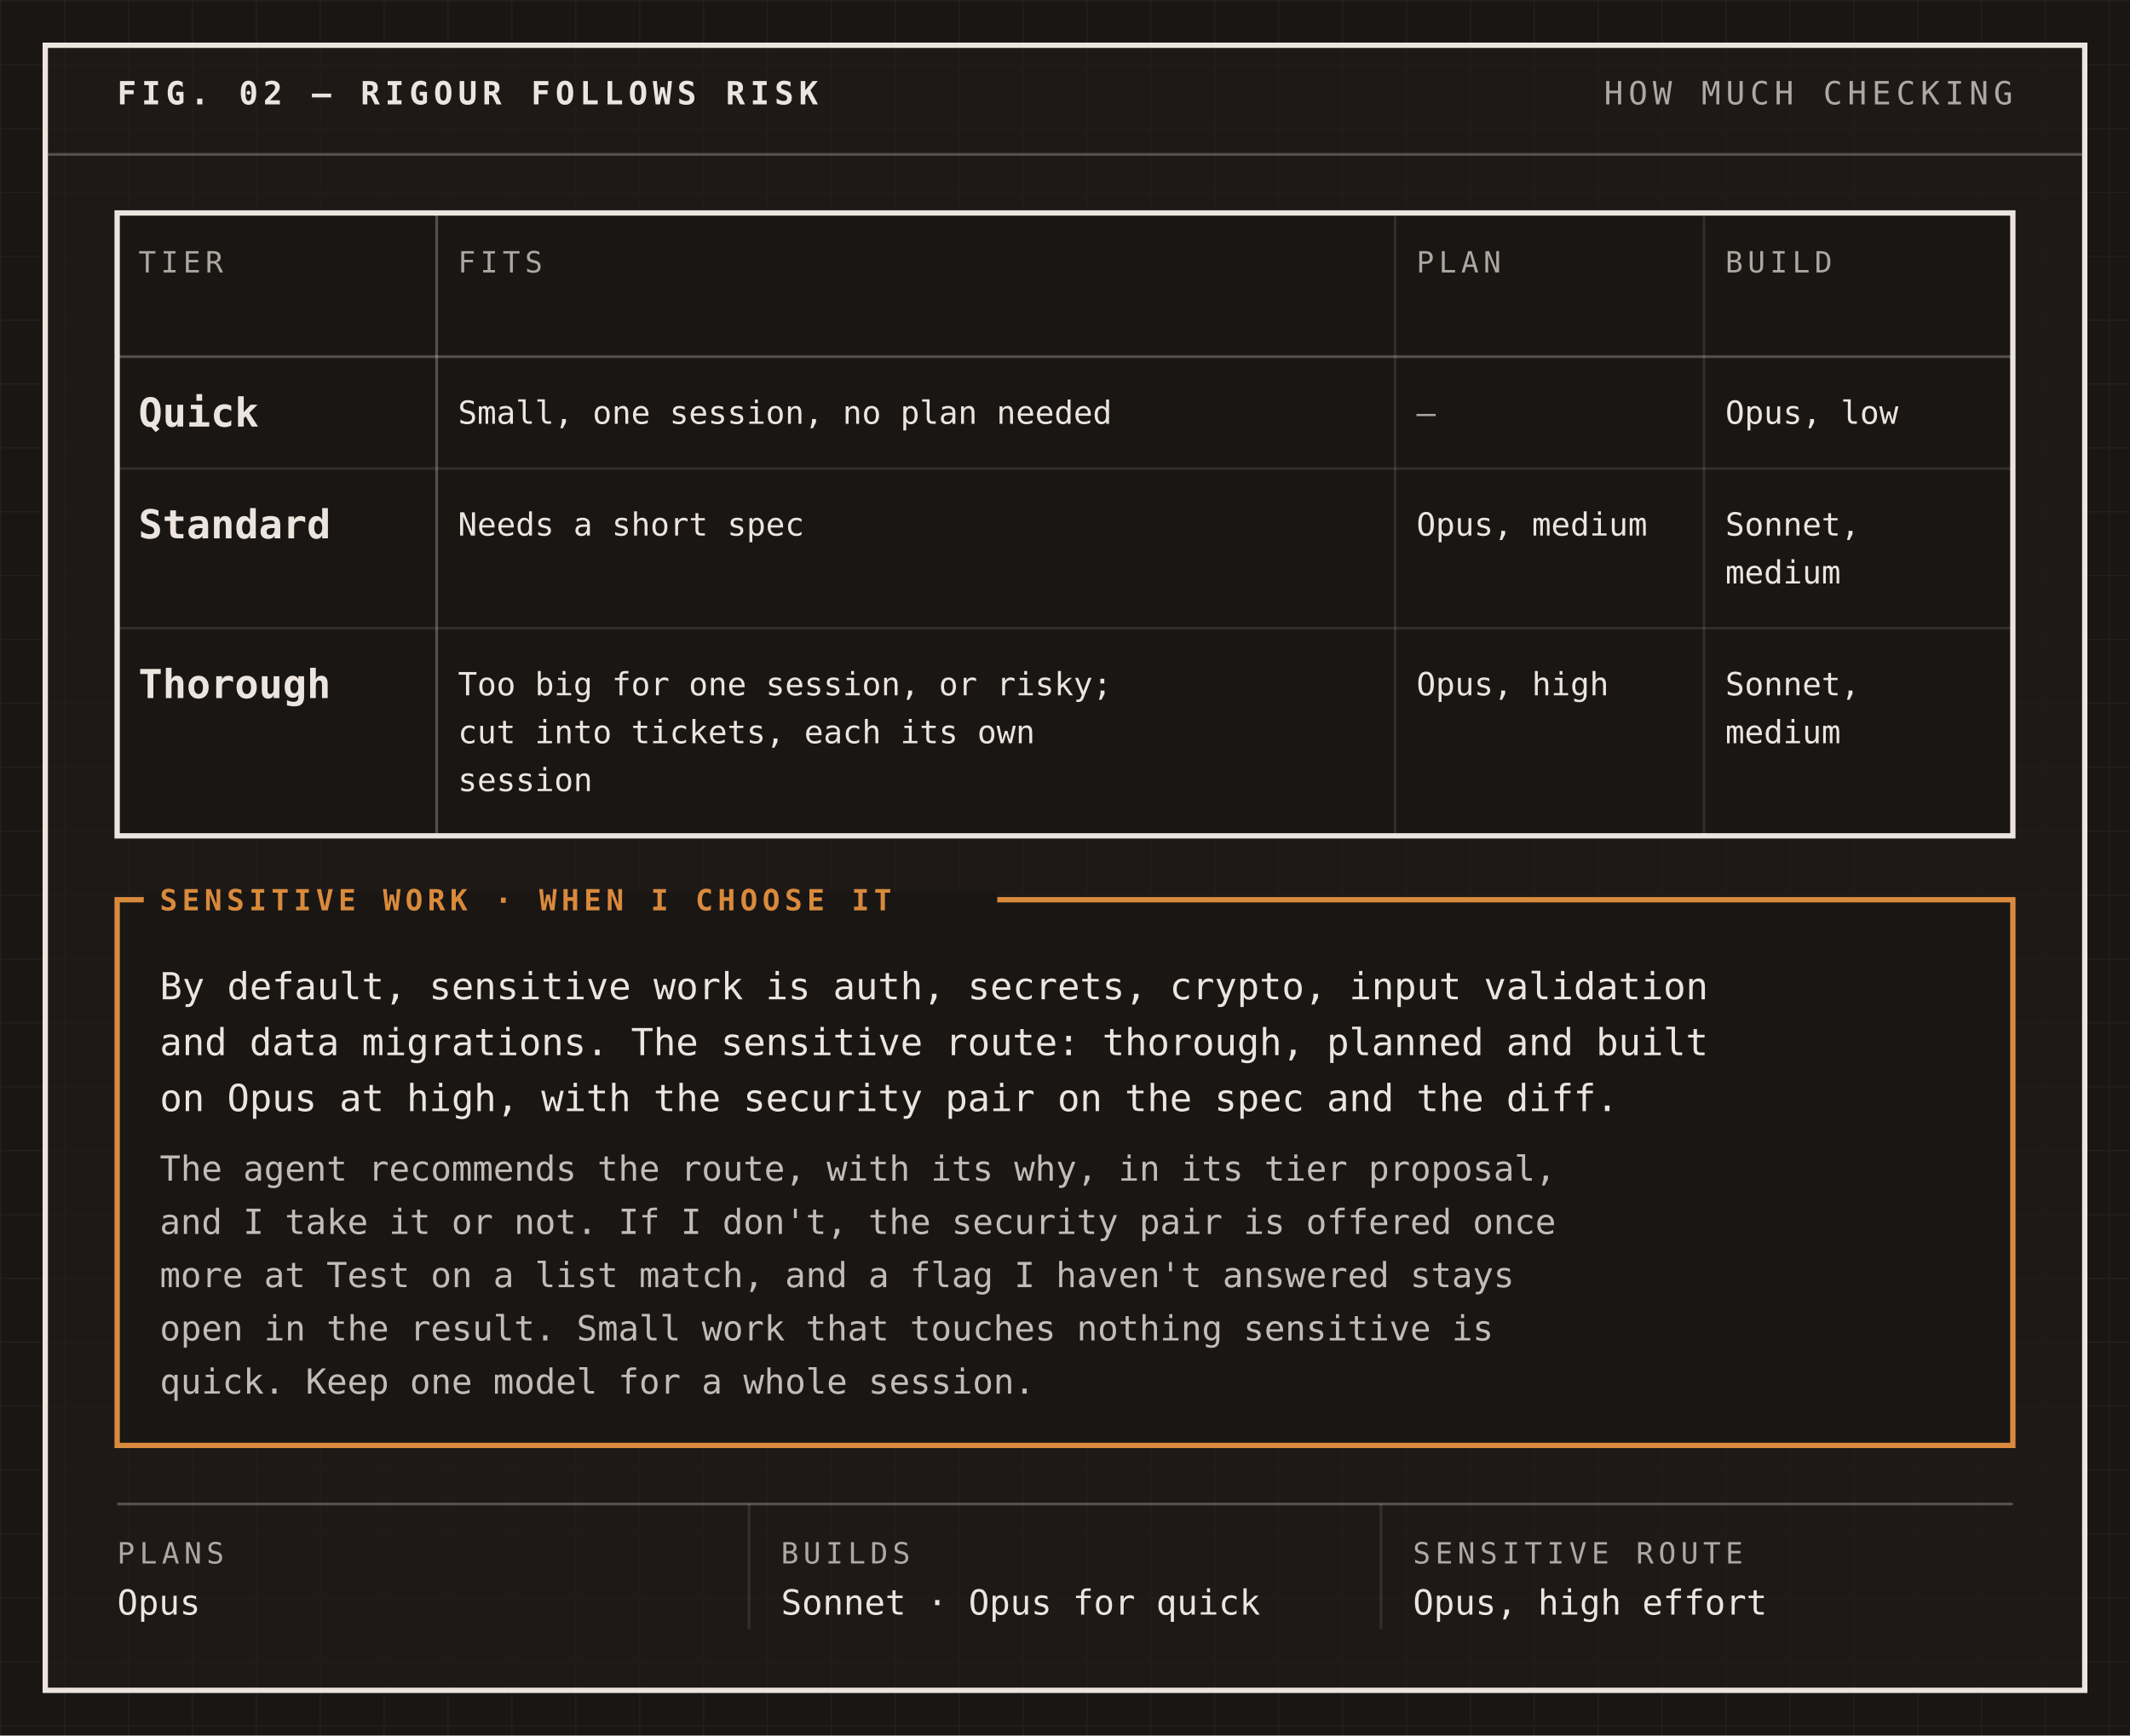
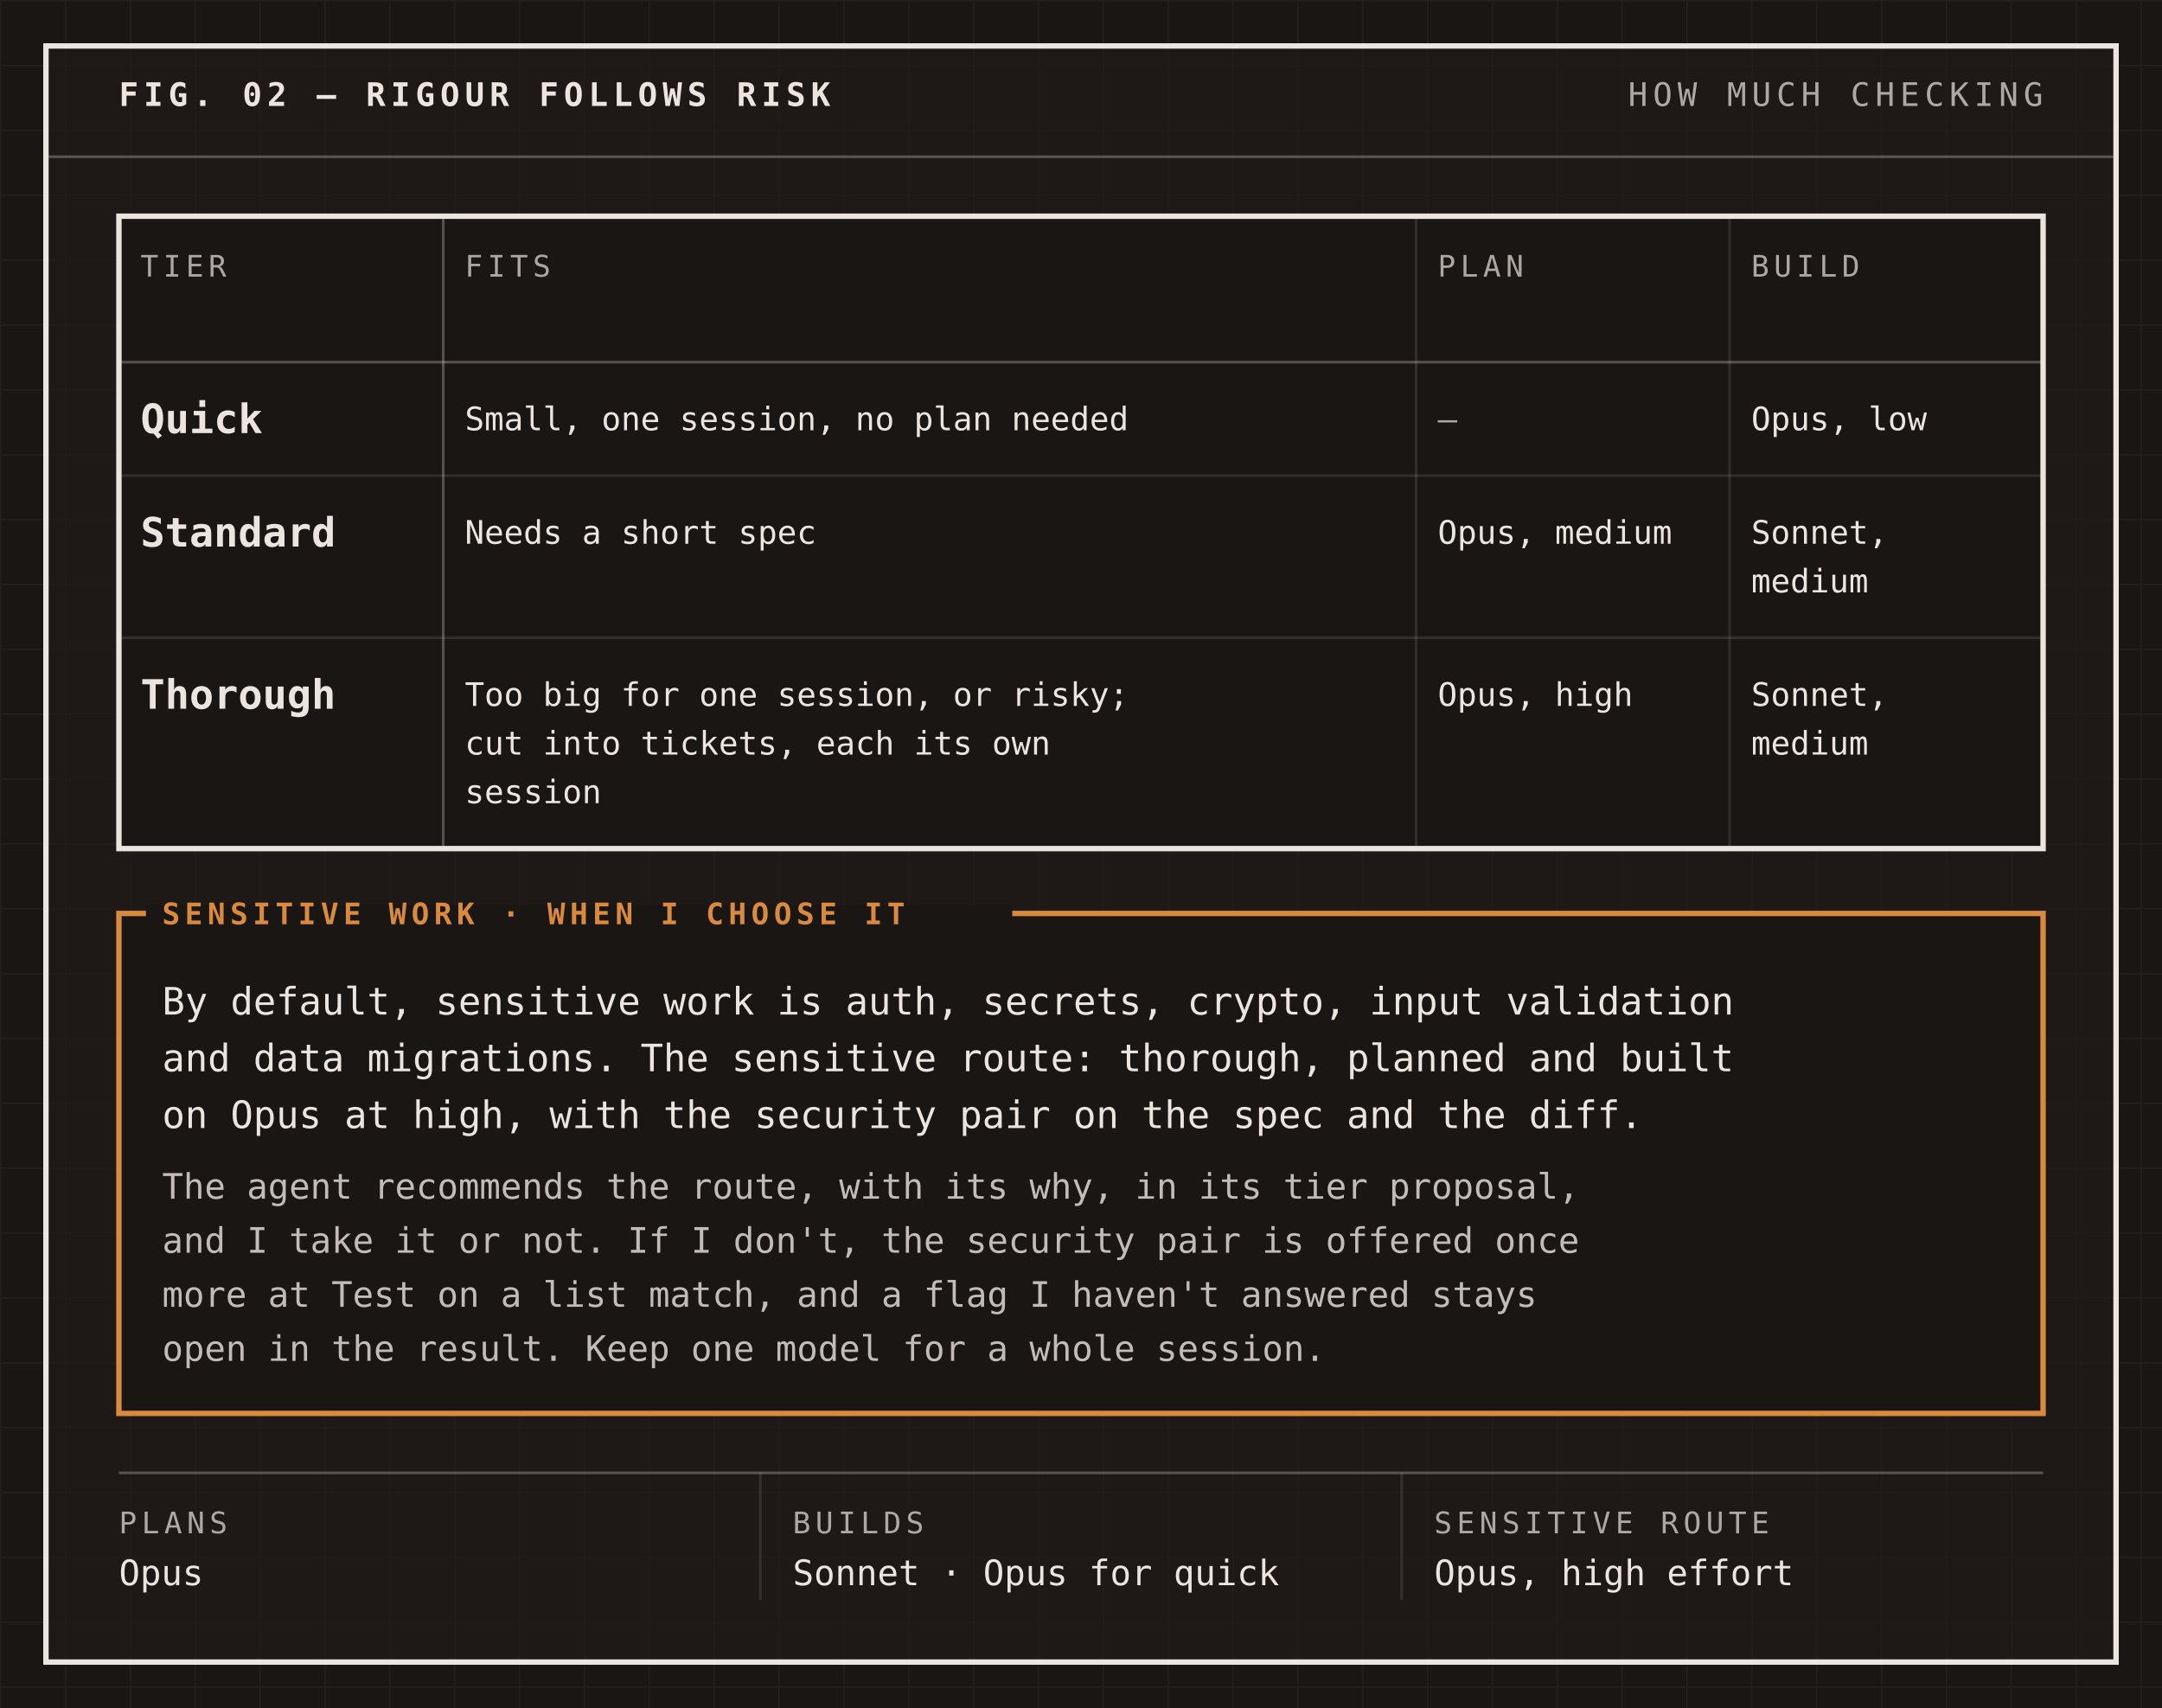
- <svg xmlns="http://www.w3.org/2000/svg" width="800" height="652" viewBox="0 0 800 652" font-family="'IBM Plex Mono', ui-monospace, SFMono-Regular, Menlo, Consolas, monospace" role="img">
-   <rect width="800" height="652" fill="#1a1614" />
+ <svg xmlns="http://www.w3.org/2000/svg" width="800" height="632" viewBox="0 0 800 632" font-family="'IBM Plex Mono', ui-monospace, SFMono-Regular, Menlo, Consolas, monospace" role="img">
+   <rect width="800" height="632" fill="#1a1614" />
  <defs>
    <pattern id="grid" width="24" height="24" patternUnits="userSpaceOnUse">
      <path d="M24 0H0V24" fill="none" stroke="#ece5df" stroke-opacity="0.045" stroke-width="1" />
    </pattern>
  </defs>
-   <rect width="800" height="652" fill="url(#grid)" />
-   <rect x="17" y="17" width="766" height="618" fill="#201b18" fill-opacity="0.72" stroke="#ece5df" stroke-width="2" />
+   <rect width="800" height="632" fill="url(#grid)" />
+   <rect x="17" y="17" width="766" height="598" fill="#201b18" fill-opacity="0.72" stroke="#ece5df" stroke-width="2" />
  <text x="44" y="39.2" font-size="12" font-weight="600" letter-spacing="1.92" fill="#ece5df">FIG. 02 — RIGOUR FOLLOWS RISK</text>
  <text x="756" y="39.2" font-size="12" letter-spacing="1.92" text-anchor="end" fill="#ece5df" fill-opacity="0.7">HOW MUCH CHECKING</text>
  <line x1="18" y1="58" x2="782" y2="58" stroke="#ece5df" stroke-opacity="0.28" stroke-width="1" />
  <rect x="44" y="80" width="712" height="234" fill="#1a1614" stroke="#ece5df" stroke-width="2" />
  <text x="52" y="102.35" font-size="11" letter-spacing="1.76" fill="#ece5df" fill-opacity="0.7">TIER</text>
  <text x="172" y="102.35" font-size="11" letter-spacing="1.76" fill="#ece5df" fill-opacity="0.7">FITS</text>
  <text x="532" y="102.35" font-size="11" letter-spacing="1.76" fill="#ece5df" fill-opacity="0.7">PLAN</text>
  <text x="648" y="102.35" font-size="11" letter-spacing="1.76" fill="#ece5df" fill-opacity="0.7">BUILD</text>
  <line x1="44" y1="134" x2="756" y2="134" stroke="#ece5df" stroke-opacity="0.28" stroke-width="1" />
  <text x="52" y="160.25" font-size="15" font-weight="600" fill="#ece5df">Quick</text>
  <text x="172" y="159.2" font-size="12" fill="#ece5df">Small, one session, no plan needed</text>
  <text x="532" y="159.2" font-size="12" fill="#ece5df" fill-opacity="0.7">—</text>
  <text x="648" y="159.2" font-size="12" fill="#ece5df">Opus, low</text>
  <line x1="44" y1="176" x2="756" y2="176" stroke="#ece5df" stroke-opacity="0.11" stroke-width="1" />
  <text x="52" y="202.25" font-size="15" font-weight="600" fill="#ece5df">Standard</text>
  <text x="172" y="201.2" font-size="12" fill="#ece5df">Needs a short spec</text>
  <text x="532" y="201.2" font-size="12" fill="#ece5df">Opus, medium</text>
  <text x="648" y="201.2" font-size="12" fill="#ece5df">Sonnet,</text>
  <text x="648" y="219.2" font-size="12" fill="#ece5df">medium</text>
  <line x1="44" y1="236" x2="756" y2="236" stroke="#ece5df" stroke-opacity="0.11" stroke-width="1" />
  <text x="52" y="262.25" font-size="15" font-weight="600" fill="#ece5df">Thorough</text>
  <text x="172" y="261.2" font-size="12" fill="#ece5df">Too big for one session, or risky;</text>
  <text x="172" y="279.2" font-size="12" fill="#ece5df">cut into tickets, each its own</text>
  <text x="172" y="297.2" font-size="12" fill="#ece5df">session</text>
  <text x="532" y="261.2" font-size="12" fill="#ece5df">Opus, high</text>
  <text x="648" y="261.2" font-size="12" fill="#ece5df">Sonnet,</text>
  <text x="648" y="279.2" font-size="12" fill="#ece5df">medium</text>
  <line x1="164" y1="81" x2="164" y2="313" stroke="#ece5df" stroke-opacity="0.28" stroke-width="1" />
  <line x1="524" y1="81" x2="524" y2="313" stroke="#ece5df" stroke-opacity="0.11" stroke-width="1" />
  <line x1="640" y1="81" x2="640" y2="313" stroke="#ece5df" stroke-opacity="0.11" stroke-width="1" />
-   <rect x="44" y="338" width="712" height="205" fill="#1a1614" stroke="#d98a3c" stroke-width="2" />
+   <rect x="44" y="338" width="712" height="185" fill="#1a1614" stroke="#d98a3c" stroke-width="2" />
  <rect x="54" y="335" width="320.55" height="6" fill="#1a1614" />
  <text x="60" y="342" font-size="11" font-weight="600" letter-spacing="1.76" fill="#d98a3c">SENSITIVE WORK · WHEN I CHOOSE IT</text>
  <text x="60" y="375.4" font-size="14" fill="#ece5df">By default, sensitive work is auth, secrets, crypto, input validation</text>
  <text x="60" y="396.4" font-size="14" fill="#ece5df">and data migrations. The sensitive route: thorough, planned and built</text>
  <text x="60" y="417.4" font-size="14" fill="#ece5df">on Opus at high, with the security pair on the spec and the diff.</text>
  <text x="60" y="443.55" font-size="13" fill="#ece5df" fill-opacity="0.8">The agent recommends the route, with its why, in its tier proposal,</text>
  <text x="60" y="463.55" font-size="13" fill="#ece5df" fill-opacity="0.8">and I take it or not. If I don't, the security pair is offered once</text>
  <text x="60" y="483.55" font-size="13" fill="#ece5df" fill-opacity="0.8">more at Test on a list match, and a flag I haven't answered stays</text>
-   <text x="60" y="503.55" font-size="13" fill="#ece5df" fill-opacity="0.8">open in the result. Small work that touches nothing sensitive is</text>
-   <text x="60" y="523.55" font-size="13" fill="#ece5df" fill-opacity="0.8">quick. Keep one model for a whole session.</text>
-   <line x1="44" y1="565" x2="756" y2="565" stroke="#ece5df" stroke-opacity="0.28" stroke-width="1" />
-   <text x="44" y="587.35" font-size="11" letter-spacing="1.76" fill="#ece5df" fill-opacity="0.7">PLANS</text>
-   <text x="44" y="606.55" font-size="13" font-weight="500" fill="#ece5df">Opus</text>
-   <line x1="281.33" y1="565" x2="281.33" y2="612" stroke="#ece5df" stroke-opacity="0.11" stroke-width="1" />
-   <text x="293.33" y="587.35" font-size="11" letter-spacing="1.76" fill="#ece5df" fill-opacity="0.7">BUILDS</text>
-   <text x="293.33" y="606.55" font-size="13" font-weight="500" fill="#ece5df">Sonnet · Opus for quick</text>
-   <line x1="518.67" y1="565" x2="518.67" y2="612" stroke="#ece5df" stroke-opacity="0.11" stroke-width="1" />
-   <text x="530.67" y="587.35" font-size="11" letter-spacing="1.76" fill="#ece5df" fill-opacity="0.7">SENSITIVE ROUTE</text>
-   <text x="530.67" y="606.55" font-size="13" font-weight="500" fill="#ece5df">Opus, high effort</text>
+   <text x="60" y="503.55" font-size="13" fill="#ece5df" fill-opacity="0.8">open in the result. Keep one model for a whole session.</text>
+   <line x1="44" y1="545" x2="756" y2="545" stroke="#ece5df" stroke-opacity="0.28" stroke-width="1" />
+   <text x="44" y="567.35" font-size="11" letter-spacing="1.76" fill="#ece5df" fill-opacity="0.7">PLANS</text>
+   <text x="44" y="586.55" font-size="13" font-weight="500" fill="#ece5df">Opus</text>
+   <line x1="281.33" y1="545" x2="281.33" y2="592" stroke="#ece5df" stroke-opacity="0.11" stroke-width="1" />
+   <text x="293.33" y="567.35" font-size="11" letter-spacing="1.76" fill="#ece5df" fill-opacity="0.7">BUILDS</text>
+   <text x="293.33" y="586.55" font-size="13" font-weight="500" fill="#ece5df">Sonnet · Opus for quick</text>
+   <line x1="518.67" y1="545" x2="518.67" y2="592" stroke="#ece5df" stroke-opacity="0.11" stroke-width="1" />
+   <text x="530.67" y="567.35" font-size="11" letter-spacing="1.76" fill="#ece5df" fill-opacity="0.7">SENSITIVE ROUTE</text>
+   <text x="530.67" y="586.55" font-size="13" font-weight="500" fill="#ece5df">Opus, high effort</text>
</svg>
